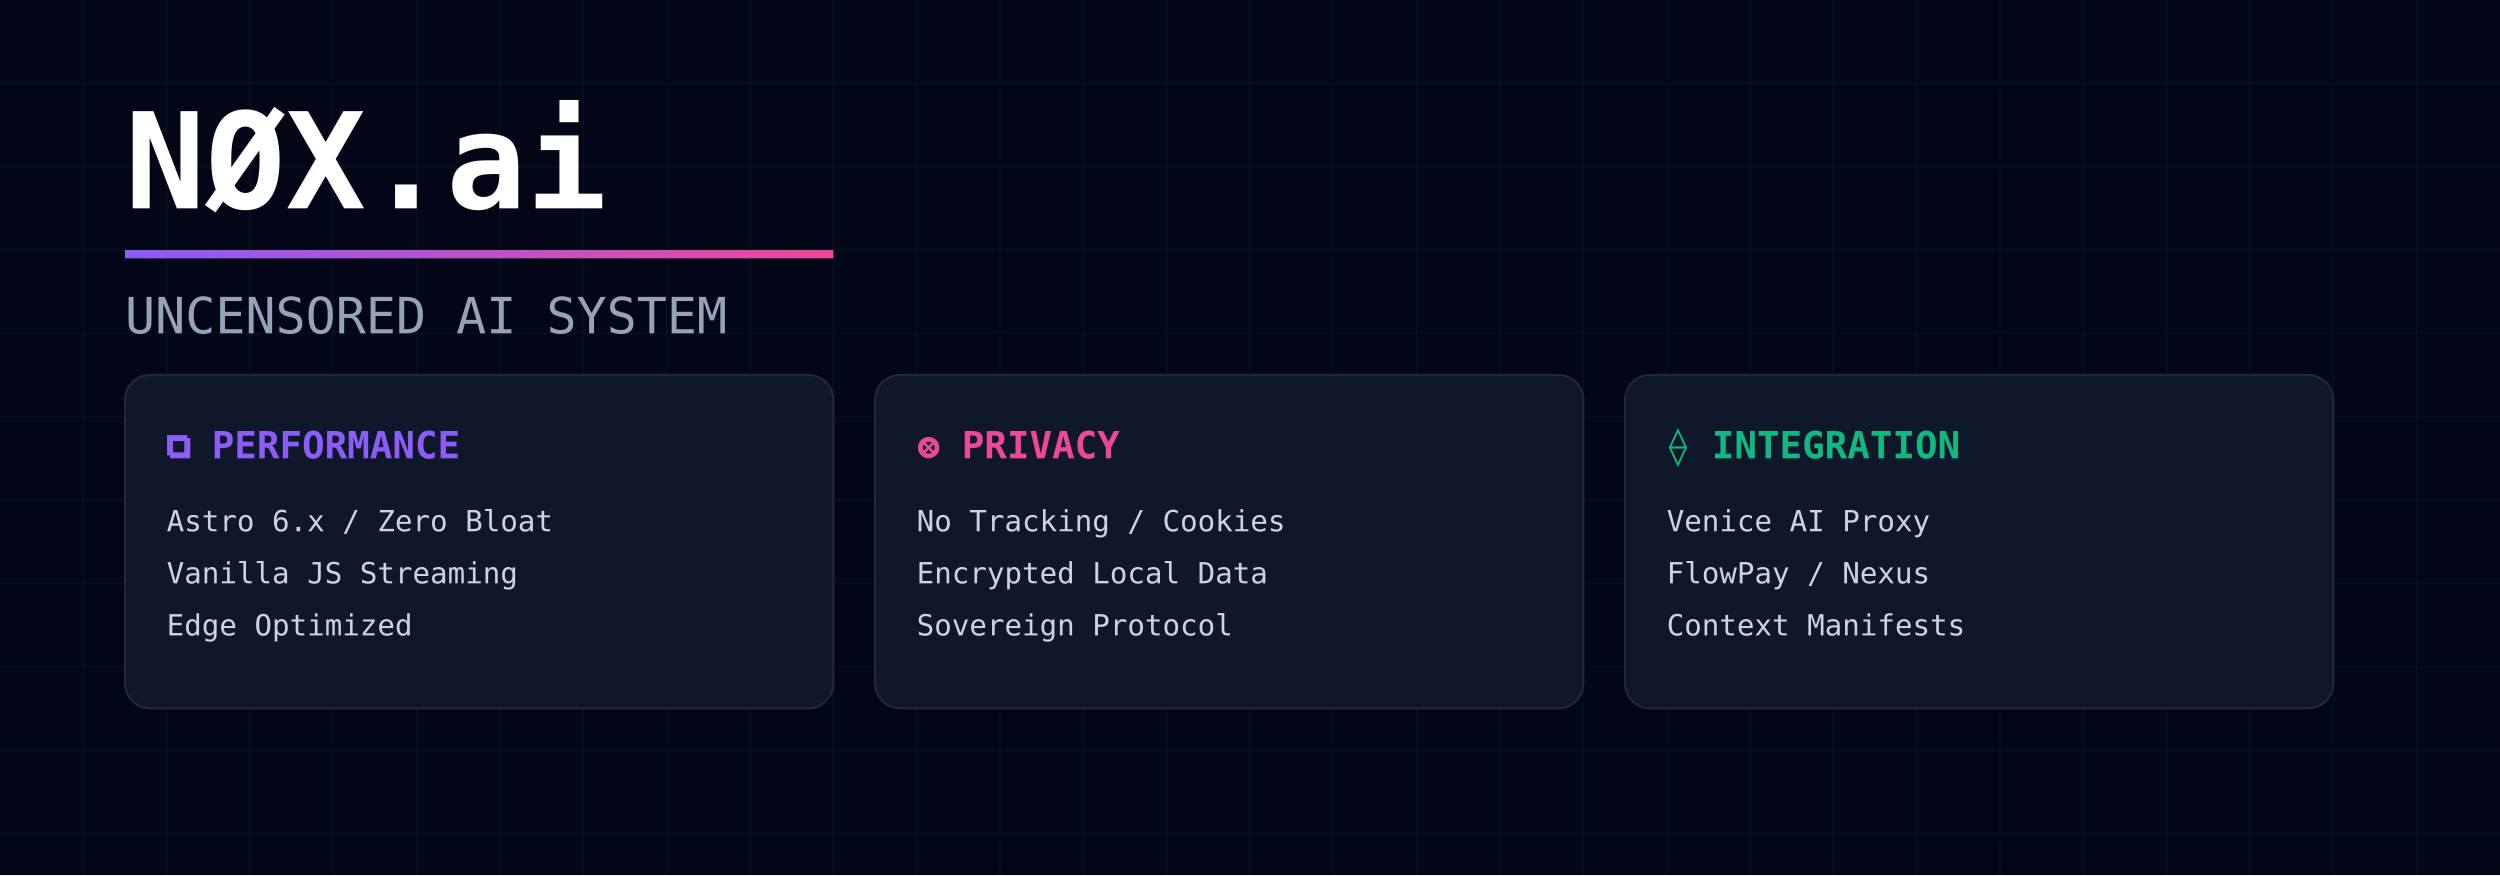
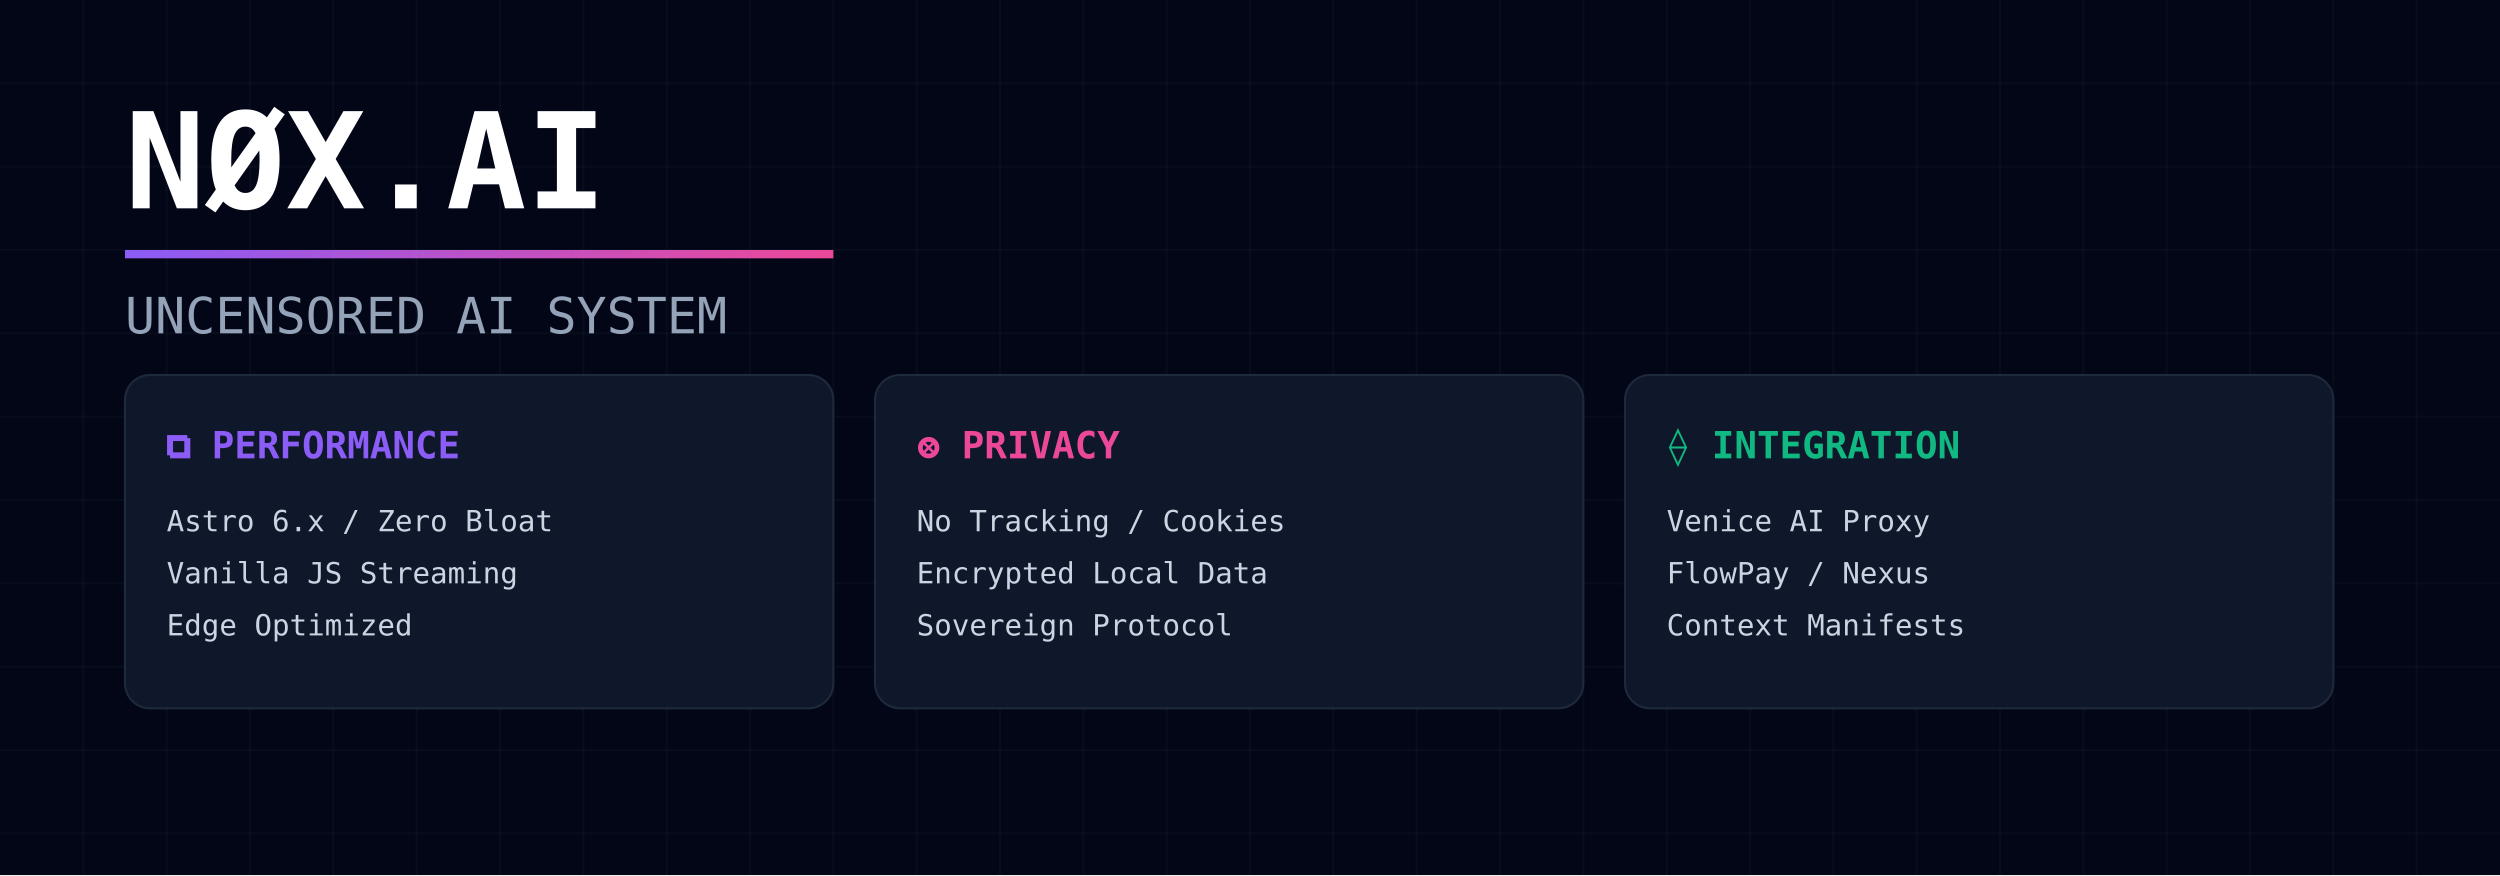
<svg xmlns="http://www.w3.org/2000/svg" width="1200" height="420" viewBox="0 0 1200 420" fill="none">
  <rect width="1200" height="420" fill="#020617" />
  <path d="M0 40H1200M0 80H1200M0 120H1200M0 160H1200M0 200H1200M0 240H1200M0 280H1200M0 320H1200M0 360H1200M0 400H1200" stroke="#1E293B" stroke-opacity="0.2" />
  <path d="M40 0V420M80 0V420M120 0V420M160 0V420M200 0V420M240 0V420M280 0V420M320 0V420M360 0V420M400 0V420M440 0V420M480 0V420M520 0V420M560 0V420M600 0V420M640 0V420M680 0V420M720 0V420M760 0V420M800 0V420M840 0V420M880 0V420M920 0V420M960 0V420M1000 0V420M1040 0V420M1080 0V420M1120 0V420M1160 0V420" stroke="#1E293B" stroke-opacity="0.2" />
  <g transform="translate(60, 60)">
-     <text x="0" y="40" fill="white" font-family="monospace" font-size="64" font-weight="bold">NØX.ai</text>
+     <text x="0" y="40" fill="white" font-family="monospace" font-size="64" font-weight="bold">NØX.AI</text>
    <rect x="0" y="60" width="340" height="4" fill="url(#grad1)" />
    <text x="0" y="100" fill="#94A3B8" font-family="monospace" font-size="24">UNCENSORED AI SYSTEM</text>
  </g>
  <g transform="translate(60, 180)">
    <rect x="0" y="0" width="340" height="160" rx="12" fill="#0F172A" stroke="#1E293B" />
    <text x="20" y="40" fill="#8B5CF6" font-family="monospace" font-size="18" font-weight="bold">⧉ PERFORMANCE</text>
    <text x="20" y="75" fill="#CBD5E1" font-family="monospace" font-size="14">Astro 6.x / Zero Bloat</text>
    <text x="20" y="100" fill="#CBD5E1" font-family="monospace" font-size="14">Vanilla JS Streaming</text>
    <text x="20" y="125" fill="#CBD5E1" font-family="monospace" font-size="14">Edge Optimized</text>
    <rect x="360" y="0" width="340" height="160" rx="12" fill="#0F172A" stroke="#1E293B" />
    <text x="380" y="40" fill="#EC4899" font-family="monospace" font-size="18" font-weight="bold">⨷ PRIVACY</text>
    <text x="380" y="75" fill="#CBD5E1" font-family="monospace" font-size="14">No Tracking / Cookies</text>
    <text x="380" y="100" fill="#CBD5E1" font-family="monospace" font-size="14">Encrypted Local Data</text>
    <text x="380" y="125" fill="#CBD5E1" font-family="monospace" font-size="14">Sovereign Protocol</text>
    <rect x="720" y="0" width="340" height="160" rx="12" fill="#0F172A" stroke="#1E293B" />
    <text x="740" y="40" fill="#10B981" font-family="monospace" font-size="18" font-weight="bold">⟠ INTEGRATION</text>
    <text x="740" y="75" fill="#CBD5E1" font-family="monospace" font-size="14">Venice AI Proxy</text>
    <text x="740" y="100" fill="#CBD5E1" font-family="monospace" font-size="14">FlowPay / Nexus</text>
    <text x="740" y="125" fill="#CBD5E1" font-family="monospace" font-size="14">Context Manifests</text>
  </g>
  <defs>
    <linearGradient id="grad1" x1="0" y1="0" x2="340" y2="0" gradientUnits="userSpaceOnUse">
      <stop stop-color="#8B5CF6" />
      <stop offset="1" stop-color="#EC4899" />
    </linearGradient>
  </defs>
</svg>
